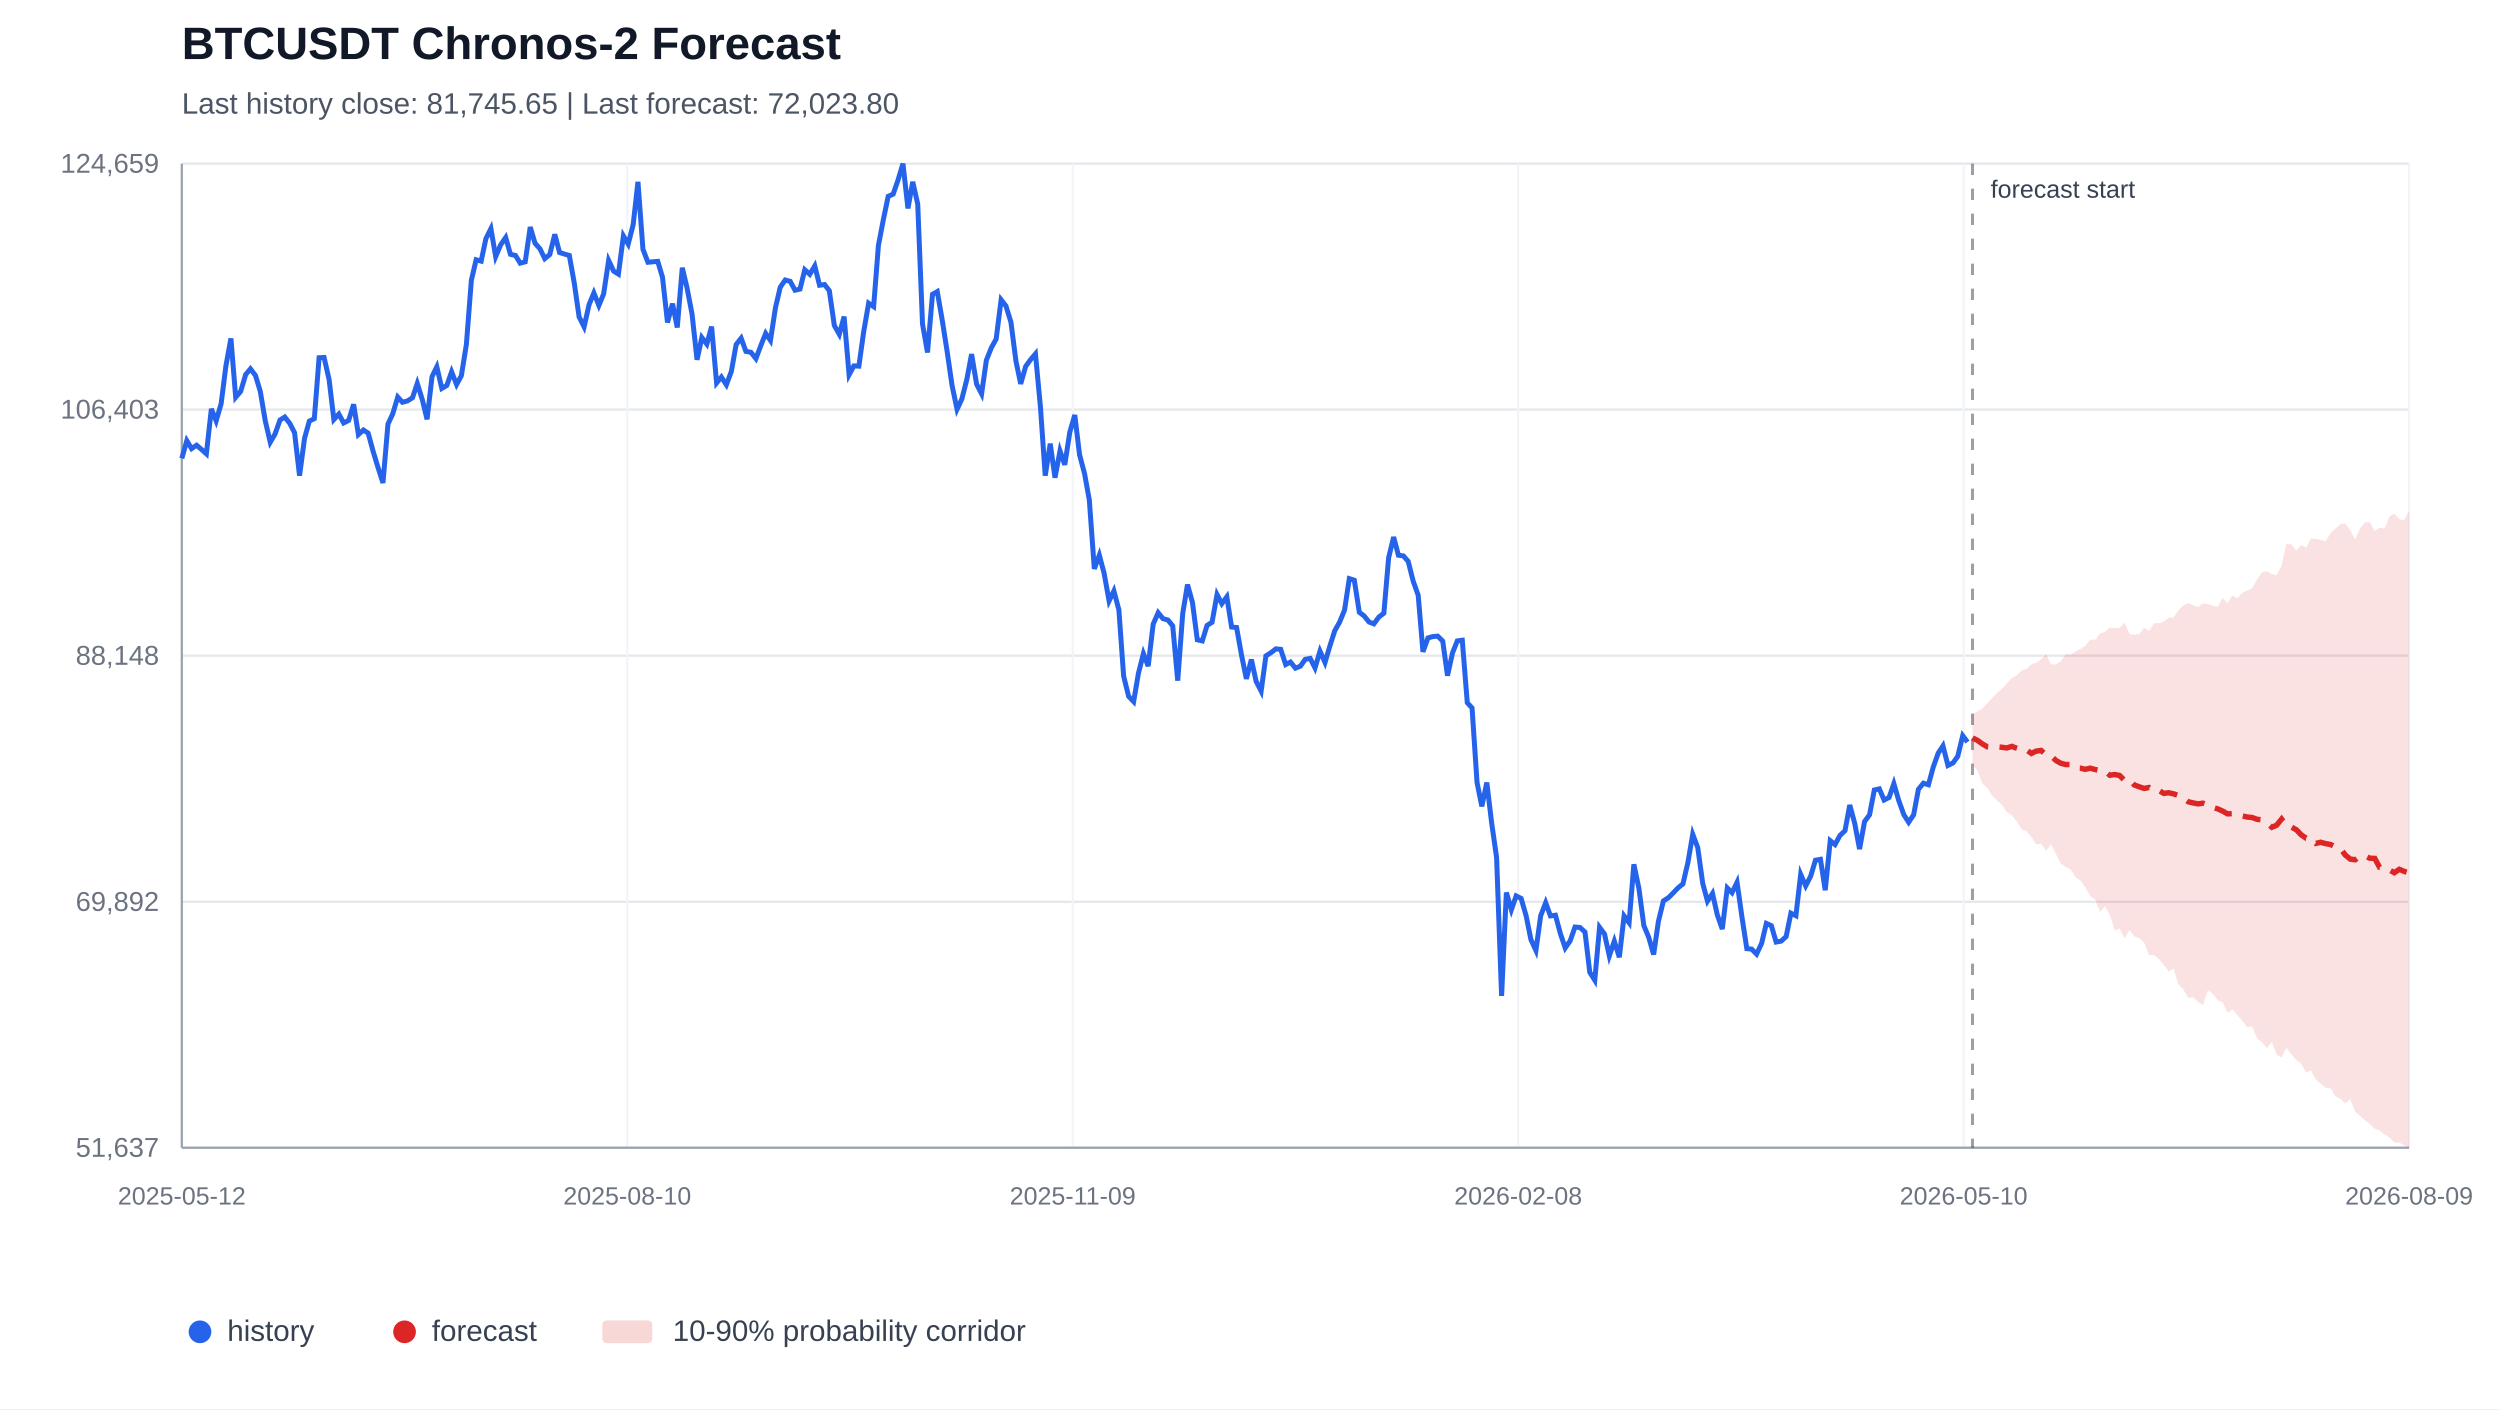
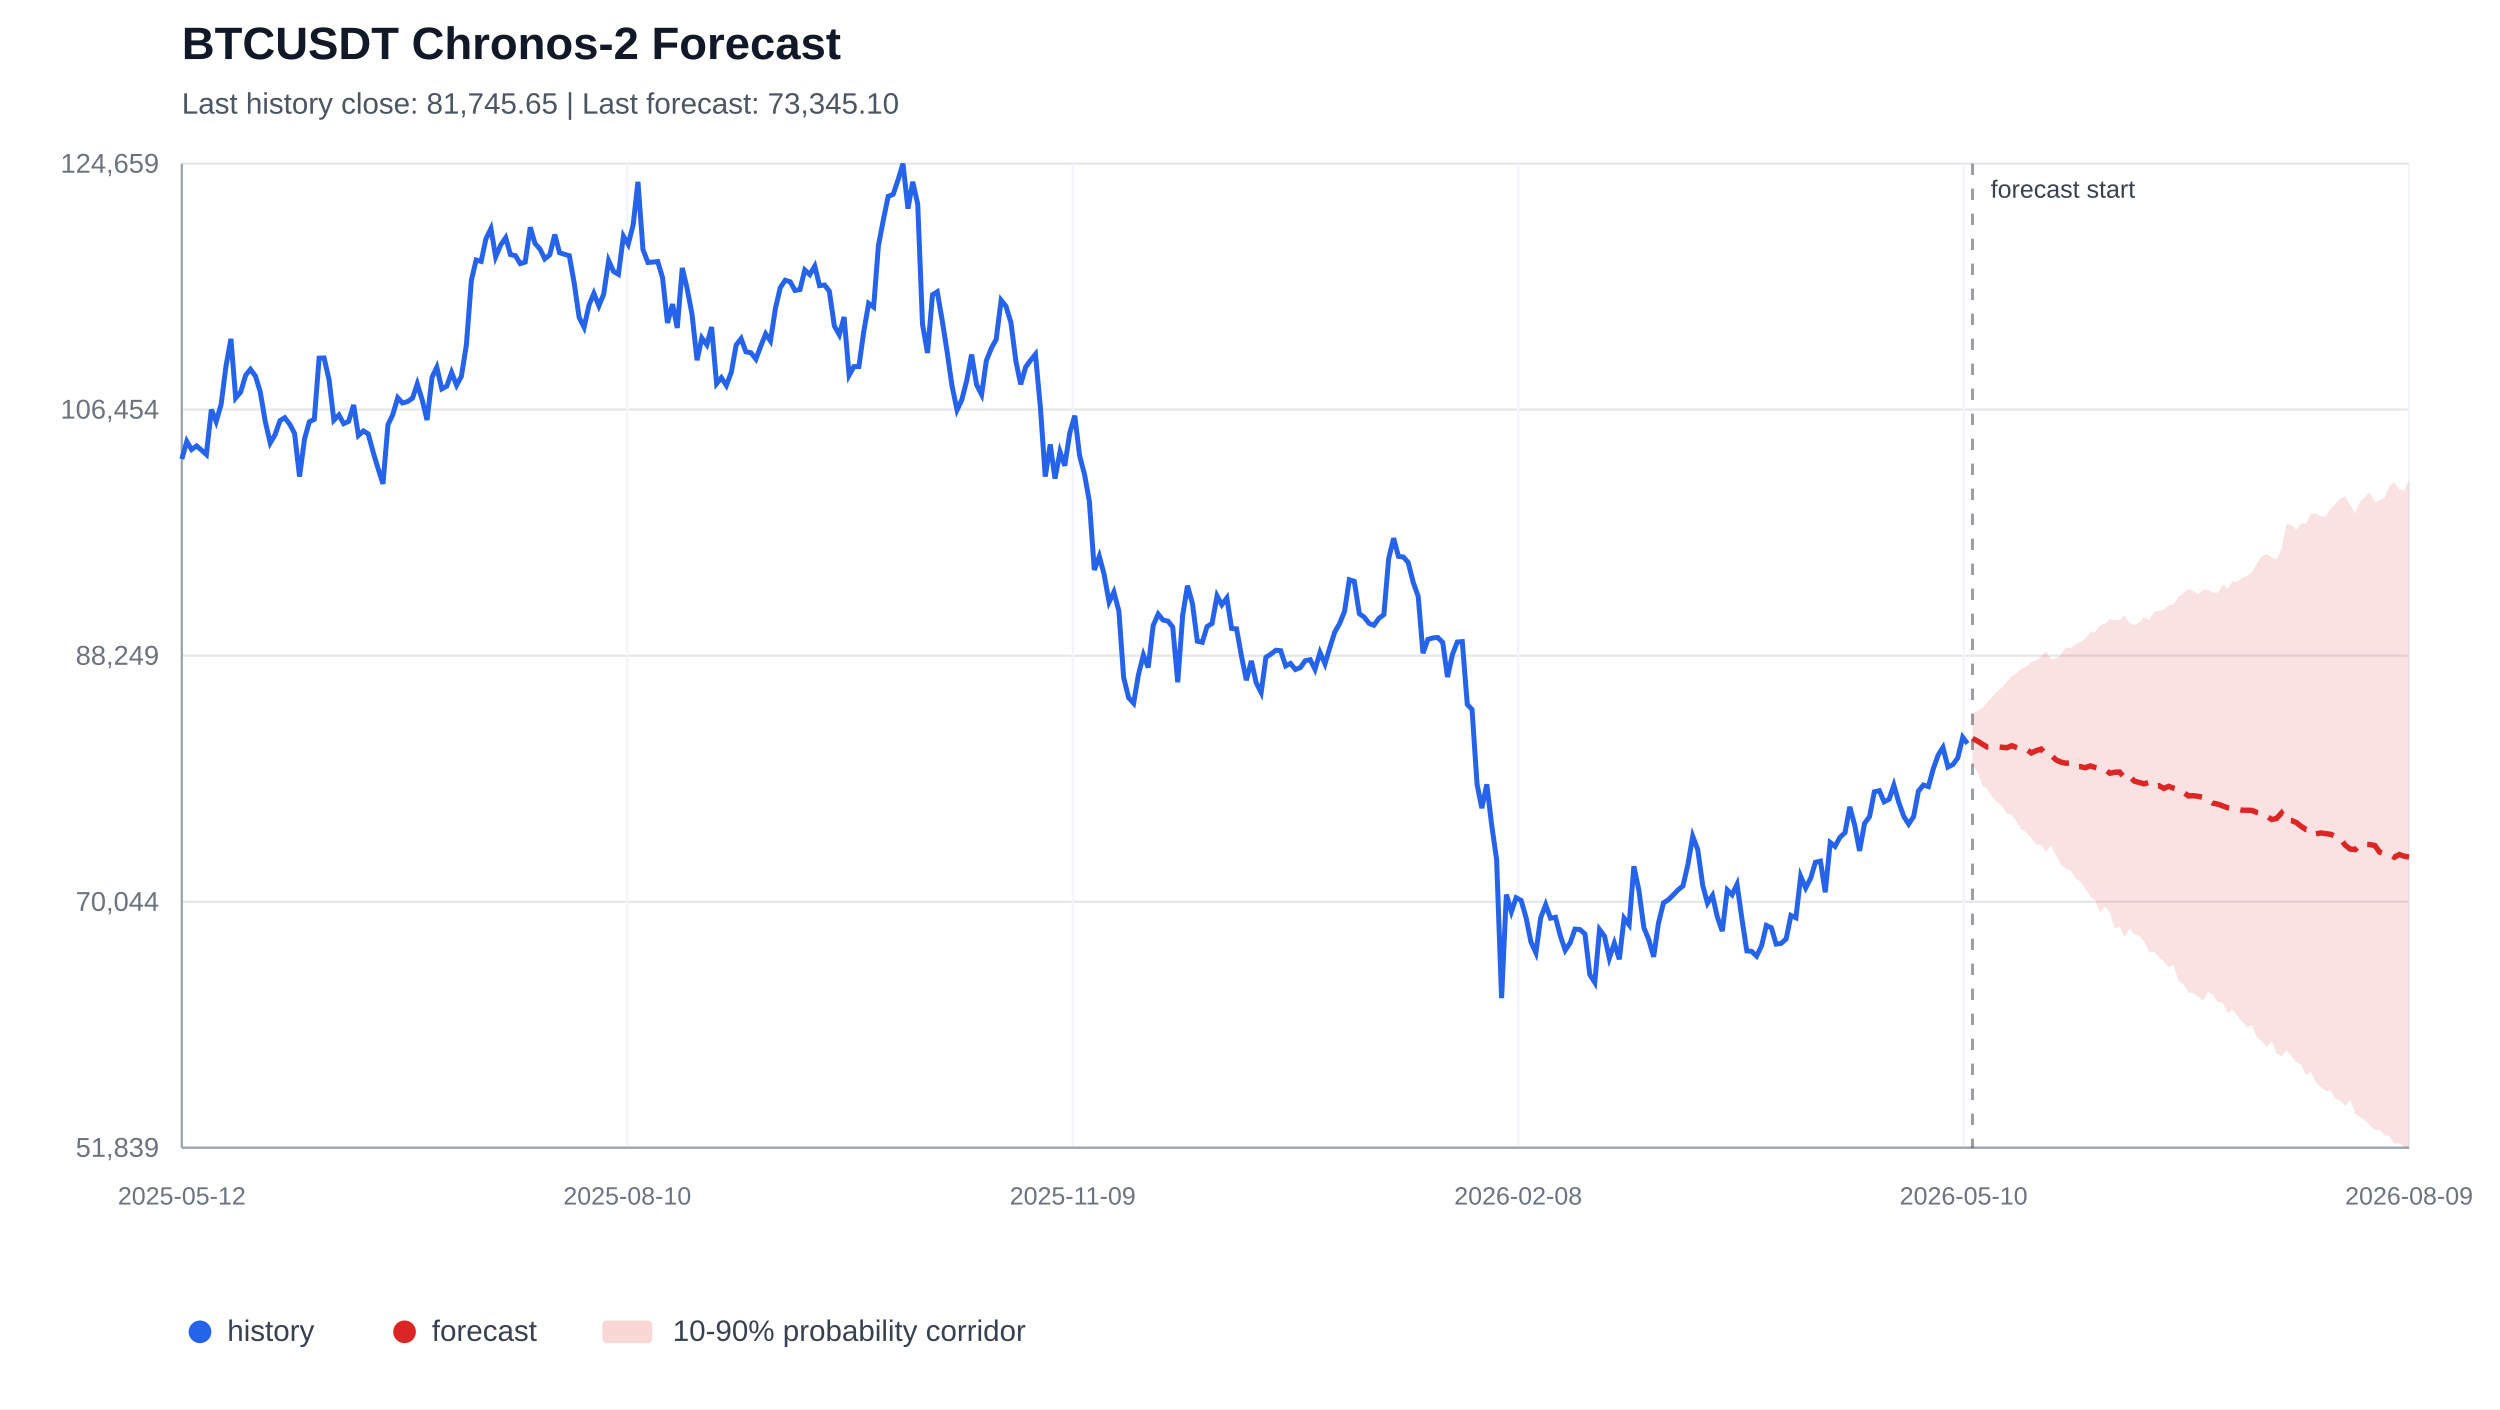
<svg xmlns="http://www.w3.org/2000/svg" data-y-scale="linear" width="1100" height="620" viewBox="0 0 1100 620">
  <rect width="100%" height="100%" fill="#ffffff" />
  <text x="80" y="26" font-family="Arial, sans-serif" font-size="20" font-weight="700" fill="#111827">BTCUSDT Chronos-2 Forecast</text>
-   <text x="80" y="50" font-family="Arial, sans-serif" font-size="13" fill="#4b5563">Last history close: 81,745.65 | Last forecast: 72,023.80</text>
+   <text x="80" y="50" font-family="Arial, sans-serif" font-size="13" fill="#4b5563">Last history close: 81,745.65 | Last forecast: 73,345.10</text>
  <line x1="80" y1="505.0" x2="1060" y2="505.0" stroke="#e5e7eb" stroke-width="1" />
-   <text x="70" y="509.0" text-anchor="end" font-family="Arial, sans-serif" font-size="12" fill="#6b7280">51,637</text>
+   <text x="70" y="509.0" text-anchor="end" font-family="Arial, sans-serif" font-size="12" fill="#6b7280">51,839</text>
  <line x1="80" y1="396.8" x2="1060" y2="396.8" stroke="#e5e7eb" stroke-width="1" />
-   <text x="70" y="400.8" text-anchor="end" font-family="Arial, sans-serif" font-size="12" fill="#6b7280">69,892</text>
+   <text x="70" y="400.8" text-anchor="end" font-family="Arial, sans-serif" font-size="12" fill="#6b7280">70,044</text>
  <line x1="80" y1="288.5" x2="1060" y2="288.5" stroke="#e5e7eb" stroke-width="1" />
-   <text x="70" y="292.5" text-anchor="end" font-family="Arial, sans-serif" font-size="12" fill="#6b7280">88,148</text>
+   <text x="70" y="292.5" text-anchor="end" font-family="Arial, sans-serif" font-size="12" fill="#6b7280">88,249</text>
  <line x1="80" y1="180.2" x2="1060" y2="180.2" stroke="#e5e7eb" stroke-width="1" />
-   <text x="70" y="184.2" text-anchor="end" font-family="Arial, sans-serif" font-size="12" fill="#6b7280">106,403</text>
+   <text x="70" y="184.2" text-anchor="end" font-family="Arial, sans-serif" font-size="12" fill="#6b7280">106,454</text>
  <line x1="80" y1="72.0" x2="1060" y2="72.0" stroke="#e5e7eb" stroke-width="1" />
  <text x="70" y="76.0" text-anchor="end" font-family="Arial, sans-serif" font-size="12" fill="#6b7280">124,659</text>
  <line class="x-axis-grid" x1="80.0" y1="72" x2="80.0" y2="505" stroke="#f1f5f9" stroke-width="1" />
  <line class="x-axis-grid" x1="276.0" y1="72" x2="276.0" y2="505" stroke="#f1f5f9" stroke-width="1" />
  <line class="x-axis-grid" x1="472.0" y1="72" x2="472.0" y2="505" stroke="#f1f5f9" stroke-width="1" />
  <line class="x-axis-grid" x1="668.0" y1="72" x2="668.0" y2="505" stroke="#f1f5f9" stroke-width="1" />
  <line class="x-axis-grid" x1="864.0" y1="72" x2="864.0" y2="505" stroke="#f1f5f9" stroke-width="1" />
  <line class="x-axis-grid" x1="1060.0" y1="72" x2="1060.0" y2="505" stroke="#f1f5f9" stroke-width="1" />
  <line x1="80" y1="72" x2="80" y2="505" stroke="#9ca3af" stroke-width="1" />
  <line x1="80" y1="505" x2="1060" y2="505" stroke="#9ca3af" stroke-width="1" />
  <text class="x-axis-label" x="80.0" y="530" text-anchor="middle" font-family="Arial, sans-serif" font-size="11" fill="#6b7280">2025-05-12</text>
  <text class="x-axis-label" x="276.0" y="530" text-anchor="middle" font-family="Arial, sans-serif" font-size="11" fill="#6b7280">2025-08-10</text>
  <text class="x-axis-label" x="472.0" y="530" text-anchor="middle" font-family="Arial, sans-serif" font-size="11" fill="#6b7280">2025-11-09</text>
  <text class="x-axis-label" x="668.0" y="530" text-anchor="middle" font-family="Arial, sans-serif" font-size="11" fill="#6b7280">2026-02-08</text>
  <text class="x-axis-label" x="864.0" y="530" text-anchor="middle" font-family="Arial, sans-serif" font-size="11" fill="#6b7280">2026-05-10</text>
  <text class="x-axis-label" x="1060.0" y="530" text-anchor="middle" font-family="Arial, sans-serif" font-size="11" fill="#6b7280">2026-08-09</text>
  <line id="forecast-start-line" x1="867.9" y1="72" x2="867.9" y2="505" stroke="#111827" stroke-width="1.3" stroke-dasharray="5 6" opacity="0.42" />
  <text x="875.9" y="87" font-family="Arial, sans-serif" font-size="11" fill="#374151">forecast start</text>
-   <path id="probability-corridor" d="M 867.9 314.1 L 870.0 313.1 L 872.2 311.8 L 874.4 309.4 L 876.5 307.2 L 878.7 304.9 L 880.8 303.2 L 883.0 300.7 L 885.2 298.3 L 887.3 297.2 L 889.5 295.0 L 891.6 294.4 L 893.8 292.3 L 895.9 291.7 L 898.1 290.1 L 900.3 287.8 L 902.4 292.4 L 904.6 292.3 L 906.7 291.1 L 908.9 287.9 L 911.1 288.0 L 913.2 286.7 L 915.4 285.5 L 917.5 284.3 L 919.7 281.4 L 921.9 281.5 L 924.0 278.7 L 926.2 278.0 L 928.3 276.2 L 930.5 276.3 L 932.6 276.3 L 934.8 274.0 L 937.0 278.9 L 939.1 279.3 L 941.3 278.9 L 943.4 276.2 L 945.6 277.6 L 947.8 274.2 L 949.9 274.2 L 952.1 273.5 L 954.2 271.8 L 956.4 271.7 L 958.5 268.5 L 960.7 266.5 L 962.9 265.4 L 965.0 266.2 L 967.2 267.2 L 969.3 265.5 L 971.5 265.8 L 973.7 266.5 L 975.8 267.0 L 978.0 263.1 L 980.1 265.3 L 982.3 262.1 L 984.4 263.2 L 986.6 260.9 L 988.8 259.8 L 990.9 258.9 L 993.1 255.0 L 995.2 251.9 L 997.4 251.4 L 999.6 252.6 L 1001.7 253.1 L 1003.9 248.9 L 1006.0 239.2 L 1008.2 239.6 L 1010.4 242.3 L 1012.5 239.8 L 1014.7 241.0 L 1016.8 237.0 L 1019.0 237.1 L 1021.1 237.6 L 1023.3 238.1 L 1025.5 234.6 L 1027.6 232.6 L 1029.8 230.6 L 1031.9 230.3 L 1034.1 233.3 L 1036.3 237.4 L 1038.4 232.6 L 1040.6 229.8 L 1042.7 229.8 L 1044.9 233.7 L 1047.0 232.1 L 1049.2 232.6 L 1051.4 227.2 L 1053.5 226.0 L 1055.7 228.4 L 1057.8 228.9 L 1060.0 224.6 L 1060.0 505.0 L 1057.8 504.0 L 1055.7 502.7 L 1053.5 502.7 L 1051.4 500.5 L 1049.2 499.2 L 1047.0 497.4 L 1044.9 496.7 L 1042.7 494.6 L 1040.6 492.9 L 1038.4 491.0 L 1036.3 489.1 L 1034.1 483.7 L 1031.9 485.5 L 1029.8 483.5 L 1027.6 482.5 L 1025.5 478.9 L 1023.3 478.7 L 1021.1 476.9 L 1019.0 475.0 L 1016.8 471.0 L 1014.7 472.0 L 1012.5 468.0 L 1010.4 466.5 L 1008.2 463.9 L 1006.0 461.0 L 1003.9 465.3 L 1001.7 464.0 L 999.6 458.5 L 997.4 461.1 L 995.2 458.5 L 993.1 456.8 L 990.9 451.6 L 988.8 452.0 L 986.6 449.2 L 984.4 446.5 L 982.3 444.1 L 980.1 445.6 L 978.0 441.1 L 975.8 440.1 L 973.7 437.3 L 971.5 435.7 L 969.3 442.2 L 967.2 440.9 L 965.0 438.8 L 962.9 439.1 L 960.7 435.4 L 958.5 433.1 L 956.4 426.3 L 954.2 427.4 L 952.1 424.6 L 949.9 421.9 L 947.8 420.3 L 945.6 420.2 L 943.4 414.7 L 941.3 412.8 L 939.1 412.0 L 937.0 409.2 L 934.8 412.9 L 932.6 408.6 L 930.5 409.4 L 928.3 402.6 L 926.2 398.7 L 924.0 401.3 L 921.9 395.9 L 919.7 394.3 L 917.5 390.3 L 915.4 387.4 L 913.2 385.9 L 911.1 382.6 L 908.9 381.5 L 906.7 379.9 L 904.6 375.7 L 902.4 371.4 L 900.3 374.4 L 898.1 371.3 L 895.9 371.5 L 893.8 368.3 L 891.6 365.7 L 889.5 364.9 L 887.3 361.3 L 885.2 358.7 L 883.0 357.3 L 880.8 354.1 L 878.7 352.2 L 876.5 350.0 L 874.4 346.6 L 872.2 344.8 L 870.0 338.8 L 867.9 336.7 Z" fill="#dc2626" fill-opacity="0.13" stroke="none" />
-   <path d="M 80.0 201.7 L 82.2 193.9 L 84.3 197.4 L 86.5 195.9 L 88.6 197.7 L 90.8 199.7 L 93.0 179.9 L 95.1 185.2 L 97.3 177.6 L 99.4 161.0 L 101.6 148.9 L 103.7 174.8 L 105.9 172.2 L 108.1 164.8 L 110.2 162.3 L 112.4 165.2 L 114.5 172.1 L 116.7 185.1 L 118.9 194.6 L 121.0 191.0 L 123.2 184.8 L 125.3 183.5 L 127.5 186.3 L 129.6 190.4 L 131.8 209.3 L 134.0 192.8 L 136.1 185.3 L 138.3 184.2 L 140.4 157.4 L 142.6 157.3 L 144.8 167.0 L 146.9 184.6 L 149.1 182.2 L 151.2 186.1 L 153.4 185.0 L 155.6 177.9 L 157.7 191.2 L 159.9 189.2 L 162.0 190.6 L 164.2 198.7 L 166.3 205.6 L 168.5 212.5 L 170.7 186.6 L 172.8 182.1 L 175.0 174.7 L 177.1 177.0 L 179.3 176.4 L 181.5 175.0 L 183.6 168.7 L 185.8 175.8 L 187.9 184.5 L 190.1 165.7 L 192.2 161.4 L 194.4 170.9 L 196.6 169.6 L 198.7 163.6 L 200.9 169.2 L 203.0 165.3 L 205.2 151.6 L 207.4 123.3 L 209.5 114.3 L 211.7 114.9 L 213.8 105.0 L 216.0 100.6 L 218.1 112.9 L 220.3 107.7 L 222.5 104.5 L 224.6 111.9 L 226.8 112.4 L 228.9 115.8 L 231.1 115.2 L 233.3 99.9 L 235.4 107.0 L 237.6 109.5 L 239.7 113.8 L 241.9 112.0 L 244.1 103.1 L 246.2 111.1 L 248.4 111.8 L 250.5 112.4 L 252.7 124.7 L 254.8 139.4 L 257.0 143.8 L 259.2 134.0 L 261.3 128.9 L 263.5 134.4 L 265.6 129.3 L 267.8 114.6 L 270.0 119.3 L 272.1 120.6 L 274.3 103.8 L 276.4 107.4 L 278.6 98.8 L 280.7 80.0 L 282.9 109.7 L 285.1 115.4 L 287.2 115.2 L 289.4 115.0 L 291.5 122.0 L 293.7 141.9 L 295.9 133.6 L 298.0 144.1 L 300.2 117.8 L 302.3 126.7 L 304.5 138.2 L 306.7 158.3 L 308.8 148.5 L 311.0 151.4 L 313.1 143.7 L 315.3 168.5 L 317.4 165.9 L 319.6 169.3 L 321.8 163.4 L 323.9 151.6 L 326.1 148.8 L 328.2 154.6 L 330.4 155.0 L 332.6 157.8 L 334.7 152.2 L 336.9 146.7 L 339.0 149.8 L 341.2 135.4 L 343.3 126.4 L 345.5 123.2 L 347.7 123.8 L 349.8 127.7 L 352.0 127.2 L 354.1 118.7 L 356.3 120.7 L 358.5 117.0 L 360.6 125.5 L 362.8 125.2 L 364.9 127.9 L 367.1 143.2 L 369.3 147.1 L 371.4 139.3 L 373.6 164.9 L 375.7 161.0 L 377.9 161.1 L 380.0 146.1 L 382.2 133.4 L 384.4 134.9 L 386.5 108.0 L 388.7 96.5 L 390.8 86.4 L 393.0 85.4 L 395.2 79.0 L 397.3 72.0 L 399.5 91.7 L 401.6 80.0 L 403.8 89.8 L 405.9 142.5 L 408.1 155.1 L 410.3 129.5 L 412.4 128.3 L 414.6 141.0 L 416.7 154.4 L 418.9 169.6 L 421.1 180.1 L 423.2 175.6 L 425.4 167.0 L 427.5 155.8 L 429.7 169.0 L 431.9 173.3 L 434.0 158.5 L 436.2 153.0 L 438.3 149.2 L 440.5 131.9 L 442.6 134.6 L 444.8 141.7 L 447.0 158.8 L 449.1 168.9 L 451.3 161.2 L 453.4 158.3 L 455.6 155.7 L 457.8 179.2 L 459.9 209.3 L 462.1 195.2 L 464.2 210.2 L 466.4 198.4 L 468.5 204.5 L 470.7 190.2 L 472.9 182.6 L 475.0 200.1 L 477.2 208.4 L 479.3 220.0 L 481.5 250.3 L 483.7 244.3 L 485.8 252.2 L 488.0 264.4 L 490.1 260.0 L 492.3 268.3 L 494.4 297.5 L 496.6 306.4 L 498.8 308.7 L 500.9 296.3 L 503.1 287.6 L 505.2 293.1 L 507.4 274.6 L 509.6 269.6 L 511.7 272.2 L 513.9 272.8 L 516.0 275.4 L 518.2 299.5 L 520.4 269.9 L 522.5 257.2 L 524.7 265.2 L 526.8 281.5 L 529.0 282.0 L 531.1 275.2 L 533.3 273.8 L 535.5 261.6 L 537.6 265.6 L 539.8 262.6 L 541.9 275.9 L 544.1 276.1 L 546.3 288.4 L 548.4 298.7 L 550.6 290.2 L 552.7 299.8 L 554.9 304.1 L 557.0 288.6 L 559.2 287.2 L 561.4 285.5 L 563.5 285.7 L 565.7 292.4 L 567.8 291.3 L 570.0 294.0 L 572.2 293.1 L 574.3 290.1 L 576.5 289.7 L 578.6 293.9 L 580.8 286.5 L 583.0 291.5 L 585.1 284.4 L 587.3 277.5 L 589.4 273.8 L 591.6 268.4 L 593.7 254.6 L 595.9 255.3 L 598.1 269.4 L 600.2 271.0 L 602.4 273.7 L 604.5 274.5 L 606.7 271.5 L 608.9 269.8 L 611.0 245.4 L 613.2 236.3 L 615.3 244.3 L 617.5 244.6 L 619.6 247.0 L 621.8 255.7 L 624.0 261.9 L 626.1 286.8 L 628.3 280.7 L 630.4 280.1 L 632.6 279.9 L 634.8 282.1 L 636.9 297.3 L 639.1 287.3 L 641.2 282.0 L 643.4 281.7 L 645.6 309.2 L 647.7 311.5 L 649.9 344.3 L 652.0 354.8 L 654.2 344.3 L 656.3 361.9 L 658.5 377.3 L 660.7 438.2 L 662.8 392.7 L 665.0 400.3 L 667.1 394.2 L 669.3 395.3 L 671.5 403.0 L 673.6 413.4 L 675.8 418.2 L 677.9 402.9 L 680.1 397.2 L 682.2 403.0 L 684.4 402.7 L 686.6 410.9 L 688.7 417.1 L 690.9 413.9 L 693.0 407.9 L 695.2 408.1 L 697.4 410.1 L 699.5 427.8 L 701.7 431.3 L 703.8 408.0 L 706.0 411.0 L 708.1 420.6 L 710.3 414.1 L 712.5 421.2 L 714.6 403.0 L 716.8 406.0 L 718.9 380.3 L 721.1 390.8 L 723.3 407.3 L 725.4 412.3 L 727.6 420.0 L 729.7 405.4 L 731.9 396.4 L 734.1 395.0 L 736.2 392.9 L 738.4 390.6 L 740.5 388.9 L 742.7 379.4 L 744.8 367.1 L 747.0 372.9 L 749.2 388.7 L 751.3 396.5 L 753.5 393.1 L 755.6 402.5 L 757.8 408.8 L 760.0 390.7 L 762.1 392.8 L 764.3 388.2 L 766.4 403.1 L 768.6 417.4 L 770.7 417.6 L 772.9 419.8 L 775.1 415.1 L 777.2 406.3 L 779.4 407.3 L 781.5 414.5 L 783.7 414.1 L 785.9 412.1 L 788.0 401.8 L 790.2 402.9 L 792.3 384.7 L 794.5 389.8 L 796.7 385.5 L 798.8 378.5 L 801.0 378.1 L 803.1 391.7 L 805.3 369.9 L 807.4 371.6 L 809.6 367.6 L 811.8 365.5 L 813.9 354.2 L 816.1 362.4 L 818.2 373.6 L 820.4 361.5 L 822.6 358.5 L 824.7 347.6 L 826.9 347.1 L 829.0 352.0 L 831.2 350.9 L 833.3 344.8 L 835.5 352.4 L 837.7 358.5 L 839.8 361.8 L 842.0 358.5 L 844.1 347.3 L 846.3 344.6 L 848.5 345.3 L 850.6 337.6 L 852.8 331.4 L 854.9 328.2 L 857.1 336.8 L 859.3 335.7 L 861.4 332.8 L 863.6 323.7 L 865.7 326.5" fill="none" stroke="#2563eb" stroke-width="2.2" />
-   <path d="M 867.9 324.7 L 870.0 325.7 L 872.2 327.3 L 874.4 328.6 L 876.5 328.8 L 878.7 328.6 L 880.8 328.8 L 883.0 329.1 L 885.2 328.4 L 887.3 329.2 L 889.5 329.9 L 891.6 329.9 L 893.8 331.5 L 895.9 330.5 L 898.1 330.2 L 900.3 332.2 L 902.4 332.5 L 904.6 334.6 L 906.7 335.8 L 908.9 336.4 L 911.1 336.4 L 913.2 337.9 L 915.4 338.0 L 917.5 338.5 L 919.7 338.0 L 921.9 338.6 L 924.0 339.0 L 926.2 339.3 L 928.3 341.1 L 930.5 340.8 L 932.6 341.2 L 934.8 343.4 L 937.0 343.1 L 939.1 345.4 L 941.3 346.2 L 943.4 346.9 L 945.6 346.5 L 947.8 347.9 L 949.9 347.8 L 952.1 349.1 L 954.2 348.8 L 956.4 349.3 L 958.5 350.0 L 960.7 351.2 L 962.9 352.8 L 965.0 353.3 L 967.2 353.7 L 969.3 353.4 L 971.5 354.2 L 973.7 355.3 L 975.8 355.9 L 978.0 356.9 L 980.1 358.1 L 982.3 358.0 L 984.4 358.7 L 986.6 359.0 L 988.8 359.5 L 990.9 359.7 L 993.1 360.5 L 995.2 360.7 L 997.4 362.1 L 999.6 364.0 L 1001.7 363.1 L 1003.9 360.4 L 1006.0 363.4 L 1008.2 363.9 L 1010.4 365.1 L 1012.5 367.3 L 1014.7 368.8 L 1016.8 369.0 L 1019.0 371.1 L 1021.1 370.6 L 1023.3 371.2 L 1025.5 371.6 L 1027.6 372.6 L 1029.8 373.3 L 1031.9 376.2 L 1034.1 378.0 L 1036.3 378.3 L 1038.4 376.8 L 1040.6 376.6 L 1042.7 377.6 L 1044.9 377.7 L 1047.0 381.6 L 1049.2 381.9 L 1051.4 382.8 L 1053.5 384.0 L 1055.7 382.5 L 1057.8 383.4 L 1060.0 384.1" fill="none" stroke="#dc2626" stroke-width="2.4" stroke-dasharray="8 5" />
+   <path id="probability-corridor" d="M 867.9 313.8 L 870.0 312.9 L 872.2 311.5 L 874.4 309.2 L 876.5 306.6 L 878.7 304.3 L 880.8 302.6 L 883.0 299.9 L 885.2 297.4 L 887.3 296.3 L 889.5 294.1 L 891.6 293.4 L 893.8 291.3 L 895.9 290.6 L 898.1 289.1 L 900.3 286.6 L 902.4 290.0 L 904.6 289.7 L 906.7 288.3 L 908.9 284.9 L 911.1 285.2 L 913.2 283.6 L 915.4 282.4 L 917.5 281.0 L 919.7 278.3 L 921.9 278.1 L 924.0 275.2 L 926.2 274.3 L 928.3 272.5 L 930.5 272.8 L 932.6 272.8 L 934.8 270.7 L 937.0 274.2 L 939.1 275.0 L 941.3 274.0 L 943.4 271.6 L 945.6 272.7 L 947.8 269.2 L 949.9 268.9 L 952.1 268.2 L 954.2 266.4 L 956.4 265.9 L 958.5 262.6 L 960.7 260.7 L 962.9 259.1 L 965.0 260.2 L 967.2 261.3 L 969.3 259.6 L 971.5 259.4 L 973.7 260.8 L 975.8 260.8 L 978.0 257.2 L 980.1 259.2 L 982.3 255.7 L 984.4 256.0 L 986.6 254.2 L 988.8 253.3 L 990.9 251.7 L 993.1 247.9 L 995.2 244.7 L 997.4 243.7 L 999.6 245.3 L 1001.7 246.0 L 1003.9 241.6 L 1006.0 230.7 L 1008.2 230.9 L 1010.4 233.1 L 1012.5 230.3 L 1014.7 230.5 L 1016.8 226.1 L 1019.0 225.9 L 1021.1 227.2 L 1023.3 227.2 L 1025.5 223.6 L 1027.6 221.7 L 1029.8 219.3 L 1031.9 218.4 L 1034.1 222.1 L 1036.3 225.9 L 1038.4 220.8 L 1040.6 218.7 L 1042.7 216.7 L 1044.9 221.0 L 1047.0 220.0 L 1049.2 219.1 L 1051.4 213.6 L 1053.5 212.2 L 1055.7 215.5 L 1057.8 215.8 L 1060.0 211.3 L 1060.0 505.0 L 1057.8 504.5 L 1055.7 503.1 L 1053.5 503.1 L 1051.4 499.9 L 1049.2 499.6 L 1047.0 497.1 L 1044.9 497.2 L 1042.7 495.0 L 1040.6 493.0 L 1038.4 491.5 L 1036.3 490.0 L 1034.1 484.0 L 1031.9 486.6 L 1029.8 484.4 L 1027.6 483.4 L 1025.5 479.7 L 1023.3 480.0 L 1021.1 478.2 L 1019.0 476.4 L 1016.8 471.6 L 1014.7 473.1 L 1012.5 468.5 L 1010.4 467.4 L 1008.2 464.6 L 1006.0 462.2 L 1003.9 464.8 L 1001.7 463.5 L 999.6 458.1 L 997.4 460.7 L 995.2 458.2 L 993.1 456.5 L 990.9 451.2 L 988.8 452.1 L 986.6 449.5 L 984.4 447.0 L 982.3 444.4 L 980.1 445.6 L 978.0 441.3 L 975.8 440.9 L 973.7 437.8 L 971.5 436.3 L 969.3 440.4 L 967.2 438.5 L 965.0 437.0 L 962.9 436.6 L 960.7 433.0 L 958.5 431.6 L 956.4 424.7 L 954.2 425.6 L 952.1 423.1 L 949.9 421.0 L 947.8 418.8 L 945.6 418.8 L 943.4 414.2 L 941.3 411.8 L 939.1 411.1 L 937.0 408.6 L 934.8 412.4 L 932.6 407.6 L 930.5 408.6 L 928.3 401.5 L 926.2 398.9 L 924.0 401.5 L 921.9 396.2 L 919.7 394.4 L 917.5 390.9 L 915.4 387.9 L 913.2 386.5 L 911.1 383.0 L 908.9 382.1 L 906.7 380.4 L 904.6 376.0 L 902.4 371.9 L 900.3 374.9 L 898.1 371.7 L 895.9 371.6 L 893.8 368.8 L 891.6 366.1 L 889.5 365.1 L 887.3 361.7 L 885.2 358.7 L 883.0 357.9 L 880.8 354.7 L 878.7 352.9 L 876.5 350.6 L 874.4 347.2 L 872.2 345.5 L 870.0 339.4 L 867.9 337.2 Z" fill="#dc2626" fill-opacity="0.13" stroke="none" />
+   <path d="M 80.0 202.0 L 82.2 194.2 L 84.3 197.8 L 86.5 196.2 L 88.6 198.0 L 90.8 200.0 L 93.0 180.2 L 95.1 185.5 L 97.3 177.9 L 99.4 161.3 L 101.6 149.1 L 103.7 175.1 L 105.9 172.5 L 108.1 165.1 L 110.2 162.5 L 112.4 165.5 L 114.5 172.4 L 116.7 185.4 L 118.9 194.9 L 121.0 191.3 L 123.2 185.1 L 125.3 183.8 L 127.5 186.7 L 129.6 190.7 L 131.8 209.7 L 134.0 193.1 L 136.1 185.6 L 138.3 184.5 L 140.4 157.6 L 142.6 157.5 L 144.8 167.2 L 146.9 184.9 L 149.1 182.6 L 151.2 186.4 L 153.4 185.4 L 155.6 178.2 L 157.7 191.6 L 159.9 189.6 L 162.0 190.9 L 164.2 199.0 L 166.3 206.0 L 168.5 212.9 L 170.7 186.9 L 172.8 182.5 L 175.0 175.0 L 177.1 177.3 L 179.3 176.7 L 181.5 175.2 L 183.6 168.9 L 185.8 176.1 L 187.9 184.8 L 190.1 166.0 L 192.2 161.6 L 194.4 171.1 L 196.6 169.9 L 198.7 163.9 L 200.9 169.5 L 203.0 165.6 L 205.2 151.8 L 207.4 123.4 L 209.5 114.4 L 211.7 115.0 L 213.8 105.1 L 216.0 100.6 L 218.1 113.0 L 220.3 107.8 L 222.5 104.6 L 224.6 112.0 L 226.8 112.5 L 228.9 116.0 L 231.1 115.3 L 233.3 100.0 L 235.4 107.1 L 237.6 109.6 L 239.7 113.9 L 241.9 112.1 L 244.1 103.2 L 246.2 111.2 L 248.4 111.9 L 250.5 112.5 L 252.7 124.9 L 254.8 139.6 L 257.0 144.0 L 259.2 134.1 L 261.3 129.1 L 263.5 134.6 L 265.6 129.5 L 267.8 114.7 L 270.0 119.5 L 272.1 120.7 L 274.3 103.9 L 276.4 107.5 L 278.6 98.9 L 280.7 80.0 L 282.9 109.8 L 285.1 115.5 L 287.2 115.3 L 289.4 115.1 L 291.5 122.1 L 293.7 142.1 L 295.9 133.8 L 298.0 144.3 L 300.2 117.9 L 302.3 126.8 L 304.5 138.4 L 306.7 158.5 L 308.8 148.7 L 311.0 151.7 L 313.1 143.9 L 315.3 168.8 L 317.4 166.2 L 319.6 169.6 L 321.8 163.7 L 323.9 151.8 L 326.1 149.0 L 328.2 154.8 L 330.4 155.2 L 332.6 158.0 L 334.7 152.4 L 336.9 146.9 L 339.0 150.0 L 341.2 135.6 L 343.3 126.6 L 345.5 123.3 L 347.7 124.0 L 349.8 127.8 L 352.0 127.4 L 354.1 118.8 L 356.3 120.8 L 358.5 117.1 L 360.6 125.7 L 362.8 125.4 L 364.9 128.1 L 367.1 143.4 L 369.3 147.3 L 371.4 139.5 L 373.6 165.1 L 375.7 161.3 L 377.9 161.3 L 380.0 146.3 L 382.2 133.5 L 384.4 135.1 L 386.5 108.1 L 388.7 96.6 L 390.8 86.4 L 393.0 85.5 L 395.2 79.0 L 397.3 72.0 L 399.5 91.8 L 401.6 80.0 L 403.8 89.8 L 405.9 142.7 L 408.1 155.3 L 410.3 129.7 L 412.4 128.4 L 414.6 141.2 L 416.7 154.6 L 418.9 169.9 L 421.1 180.4 L 423.2 175.9 L 425.4 167.2 L 427.5 156.0 L 429.7 169.3 L 431.9 173.6 L 434.0 158.7 L 436.2 153.2 L 438.3 149.4 L 440.5 132.1 L 442.6 134.7 L 444.8 141.9 L 447.0 159.0 L 449.1 169.1 L 451.3 161.5 L 453.4 158.6 L 455.6 155.9 L 457.8 179.5 L 459.9 209.7 L 462.1 195.5 L 464.2 210.6 L 466.4 198.8 L 468.5 204.9 L 470.7 190.5 L 472.9 182.9 L 475.0 200.4 L 477.2 208.8 L 479.3 220.5 L 481.5 250.8 L 483.7 244.8 L 485.8 252.7 L 488.0 264.9 L 490.1 260.5 L 492.3 268.8 L 494.4 298.1 L 496.6 307.0 L 498.8 309.4 L 500.9 296.9 L 503.1 288.2 L 505.2 293.7 L 507.4 275.2 L 509.6 270.2 L 511.7 272.8 L 513.9 273.3 L 516.0 275.9 L 518.2 300.2 L 520.4 270.5 L 522.5 257.7 L 524.7 265.7 L 526.8 282.1 L 529.0 282.6 L 531.1 275.7 L 533.3 274.3 L 535.5 262.2 L 537.6 266.1 L 539.8 263.1 L 541.9 276.5 L 544.1 276.7 L 546.3 289.0 L 548.4 299.3 L 550.6 290.8 L 552.7 300.4 L 554.9 304.7 L 557.0 289.2 L 559.2 287.8 L 561.4 286.1 L 563.5 286.3 L 565.7 293.0 L 567.8 291.9 L 570.0 294.6 L 572.2 293.7 L 574.3 290.7 L 576.5 290.3 L 578.6 294.5 L 580.8 287.1 L 583.0 292.1 L 585.1 285.0 L 587.3 278.1 L 589.4 274.4 L 591.6 269.0 L 593.7 255.1 L 595.9 255.8 L 598.1 270.0 L 600.2 271.5 L 602.4 274.3 L 604.5 275.1 L 606.7 272.1 L 608.9 270.4 L 611.0 245.9 L 613.2 236.8 L 615.3 244.8 L 617.5 245.1 L 619.6 247.5 L 621.8 256.2 L 624.0 262.4 L 626.1 287.4 L 628.3 281.3 L 630.4 280.7 L 632.6 280.5 L 634.8 282.7 L 636.9 297.9 L 639.1 287.9 L 641.2 282.5 L 643.4 282.3 L 645.6 309.9 L 647.7 312.2 L 649.9 345.0 L 652.0 355.6 L 654.2 345.1 L 656.3 362.7 L 658.5 378.2 L 660.7 439.2 L 662.8 393.6 L 665.0 401.2 L 667.1 395.0 L 669.3 396.2 L 671.5 403.9 L 673.6 414.4 L 675.8 419.2 L 677.9 403.8 L 680.1 398.1 L 682.2 404.0 L 684.4 403.6 L 686.6 411.9 L 688.7 418.1 L 690.9 414.8 L 693.0 408.8 L 695.2 409.0 L 697.4 411.0 L 699.5 428.8 L 701.7 432.3 L 703.8 409.0 L 706.0 412.0 L 708.1 421.6 L 710.3 415.0 L 712.5 422.1 L 714.6 404.0 L 716.8 406.9 L 718.9 381.2 L 721.1 391.7 L 723.3 408.2 L 725.4 413.3 L 727.6 421.0 L 729.7 406.3 L 731.9 397.3 L 734.1 395.9 L 736.2 393.8 L 738.4 391.5 L 740.5 389.8 L 742.7 380.3 L 744.8 368.0 L 747.0 373.8 L 749.2 389.6 L 751.3 397.4 L 753.5 394.0 L 755.6 403.4 L 757.8 409.7 L 760.0 391.6 L 762.1 393.7 L 764.3 389.1 L 766.4 404.0 L 768.6 418.4 L 770.7 418.6 L 772.9 420.7 L 775.1 416.1 L 777.2 407.2 L 779.4 408.2 L 781.5 415.4 L 783.7 415.1 L 785.9 413.1 L 788.0 402.8 L 790.2 403.8 L 792.3 385.6 L 794.5 390.7 L 796.7 386.4 L 798.8 379.4 L 801.0 378.9 L 803.1 392.6 L 805.3 370.7 L 807.4 372.4 L 809.6 368.4 L 811.8 366.4 L 813.9 355.0 L 816.1 363.2 L 818.2 374.4 L 820.4 362.3 L 822.6 359.3 L 824.7 348.4 L 826.9 347.9 L 829.0 352.8 L 831.2 351.7 L 833.3 345.5 L 835.5 353.2 L 837.7 359.3 L 839.8 362.6 L 842.0 359.3 L 844.1 348.1 L 846.3 345.4 L 848.5 346.1 L 850.6 338.4 L 852.8 332.2 L 854.9 328.9 L 857.1 337.5 L 859.3 336.4 L 861.4 333.5 L 863.6 324.4 L 865.7 327.2" fill="none" stroke="#2563eb" stroke-width="2.2" />
+   <path d="M 867.9 324.9 L 870.0 326.0 L 872.2 327.4 L 874.4 328.7 L 876.5 328.8 L 878.7 328.6 L 880.8 328.8 L 883.0 329.0 L 885.2 328.1 L 887.3 328.9 L 889.5 329.6 L 891.6 329.7 L 893.8 331.3 L 895.9 330.3 L 898.1 329.6 L 900.3 332.0 L 902.4 332.2 L 904.6 334.3 L 906.7 335.3 L 908.9 335.8 L 911.1 335.7 L 913.2 337.4 L 915.4 337.3 L 917.5 337.8 L 919.7 337.0 L 921.9 337.7 L 924.0 338.2 L 926.2 338.5 L 928.3 340.2 L 930.5 339.8 L 932.6 339.7 L 934.8 342.3 L 937.0 341.5 L 939.1 343.7 L 941.3 344.3 L 943.4 344.9 L 945.6 344.2 L 947.8 346.0 L 949.9 345.7 L 952.1 346.9 L 954.2 346.0 L 956.4 346.8 L 958.5 347.3 L 960.7 348.6 L 962.9 350.2 L 965.0 350.1 L 967.2 350.4 L 969.3 350.8 L 971.5 352.1 L 973.7 353.4 L 975.8 353.8 L 978.0 354.6 L 980.1 355.4 L 982.3 355.8 L 984.4 355.9 L 986.6 356.5 L 988.8 356.5 L 990.9 356.6 L 993.1 357.5 L 995.2 357.9 L 997.4 359.2 L 999.6 360.6 L 1001.7 360.1 L 1003.9 357.7 L 1006.0 360.8 L 1008.2 361.0 L 1010.4 361.9 L 1012.5 363.6 L 1014.7 365.0 L 1016.8 364.9 L 1019.0 366.9 L 1021.1 366.5 L 1023.3 366.8 L 1025.5 367.1 L 1027.6 368.0 L 1029.8 369.0 L 1031.9 371.9 L 1034.1 373.6 L 1036.3 373.8 L 1038.4 371.7 L 1040.6 371.5 L 1042.7 371.6 L 1044.9 372.0 L 1047.0 374.9 L 1049.2 375.5 L 1051.4 376.0 L 1053.5 377.2 L 1055.7 376.0 L 1057.8 376.7 L 1060.0 377.1" fill="none" stroke="#dc2626" stroke-width="2.4" stroke-dasharray="8 5" />
  <circle cx="88" cy="586" r="5" fill="#2563eb" />
  <text x="100" y="590" font-family="Arial, sans-serif" font-size="13" fill="#374151">history</text>
  <circle cx="178" cy="586" r="5" fill="#dc2626" />
  <text x="190" y="590" font-family="Arial, sans-serif" font-size="13" fill="#374151">forecast</text>
  <rect x="265" y="581" width="22" height="10" rx="2" fill="#dc2626" fill-opacity="0.18" />
  <text x="296" y="590" font-family="Arial, sans-serif" font-size="13" fill="#374151">10-90% probability corridor</text>
</svg>
